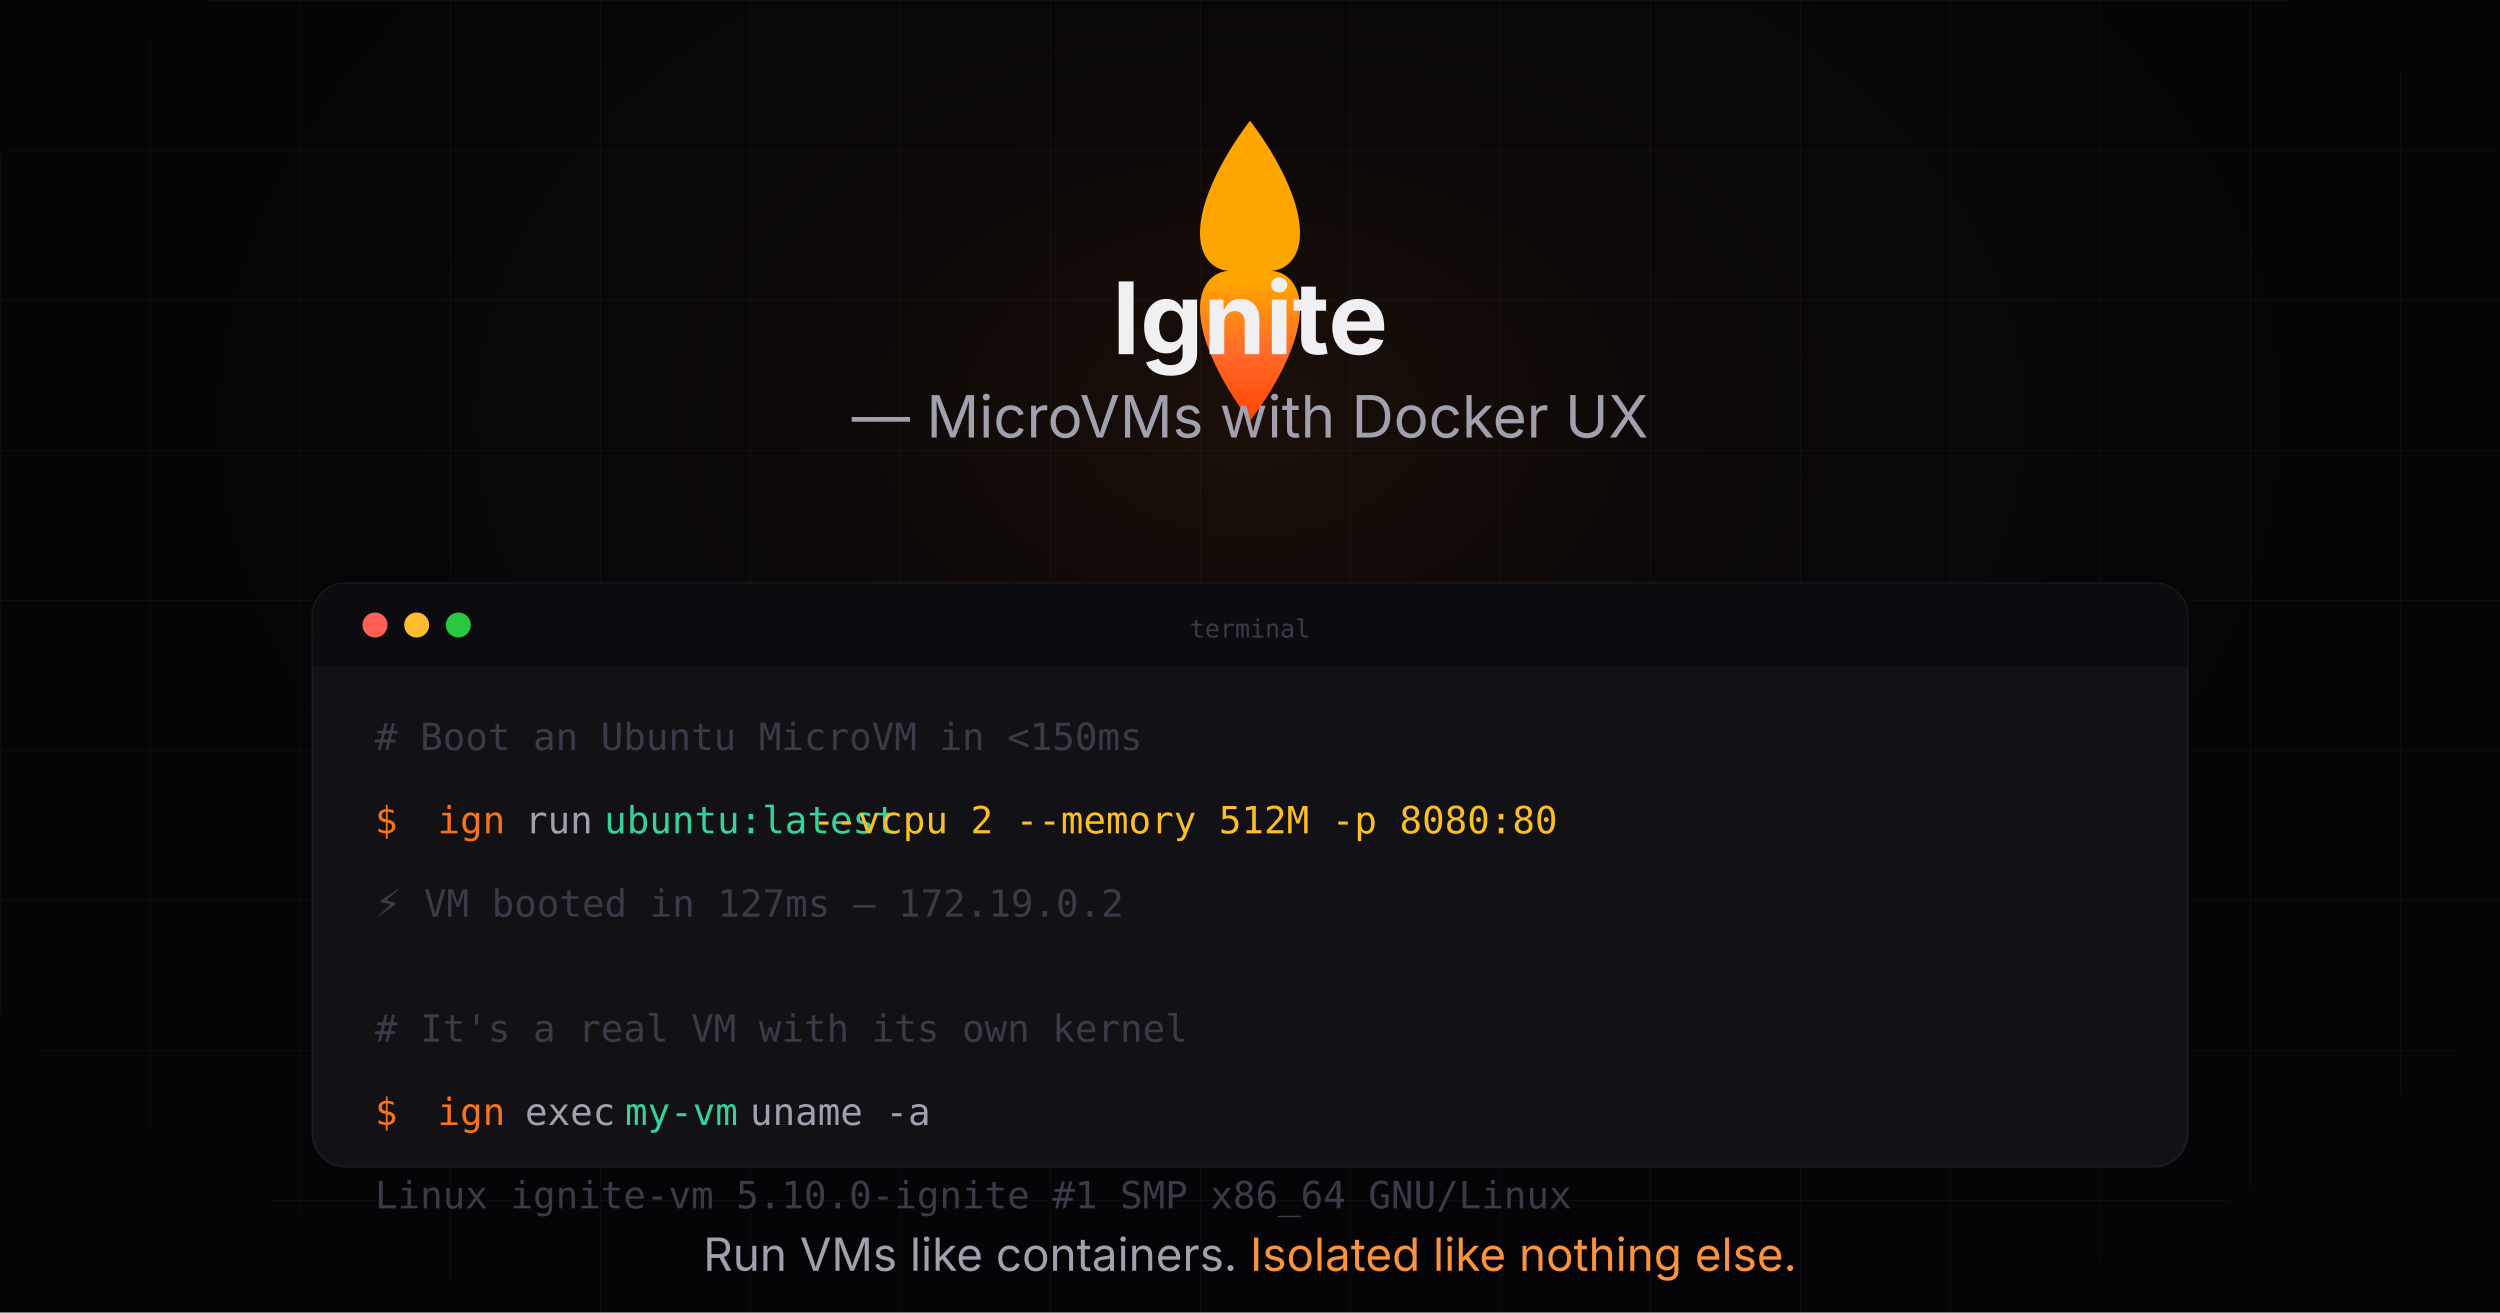
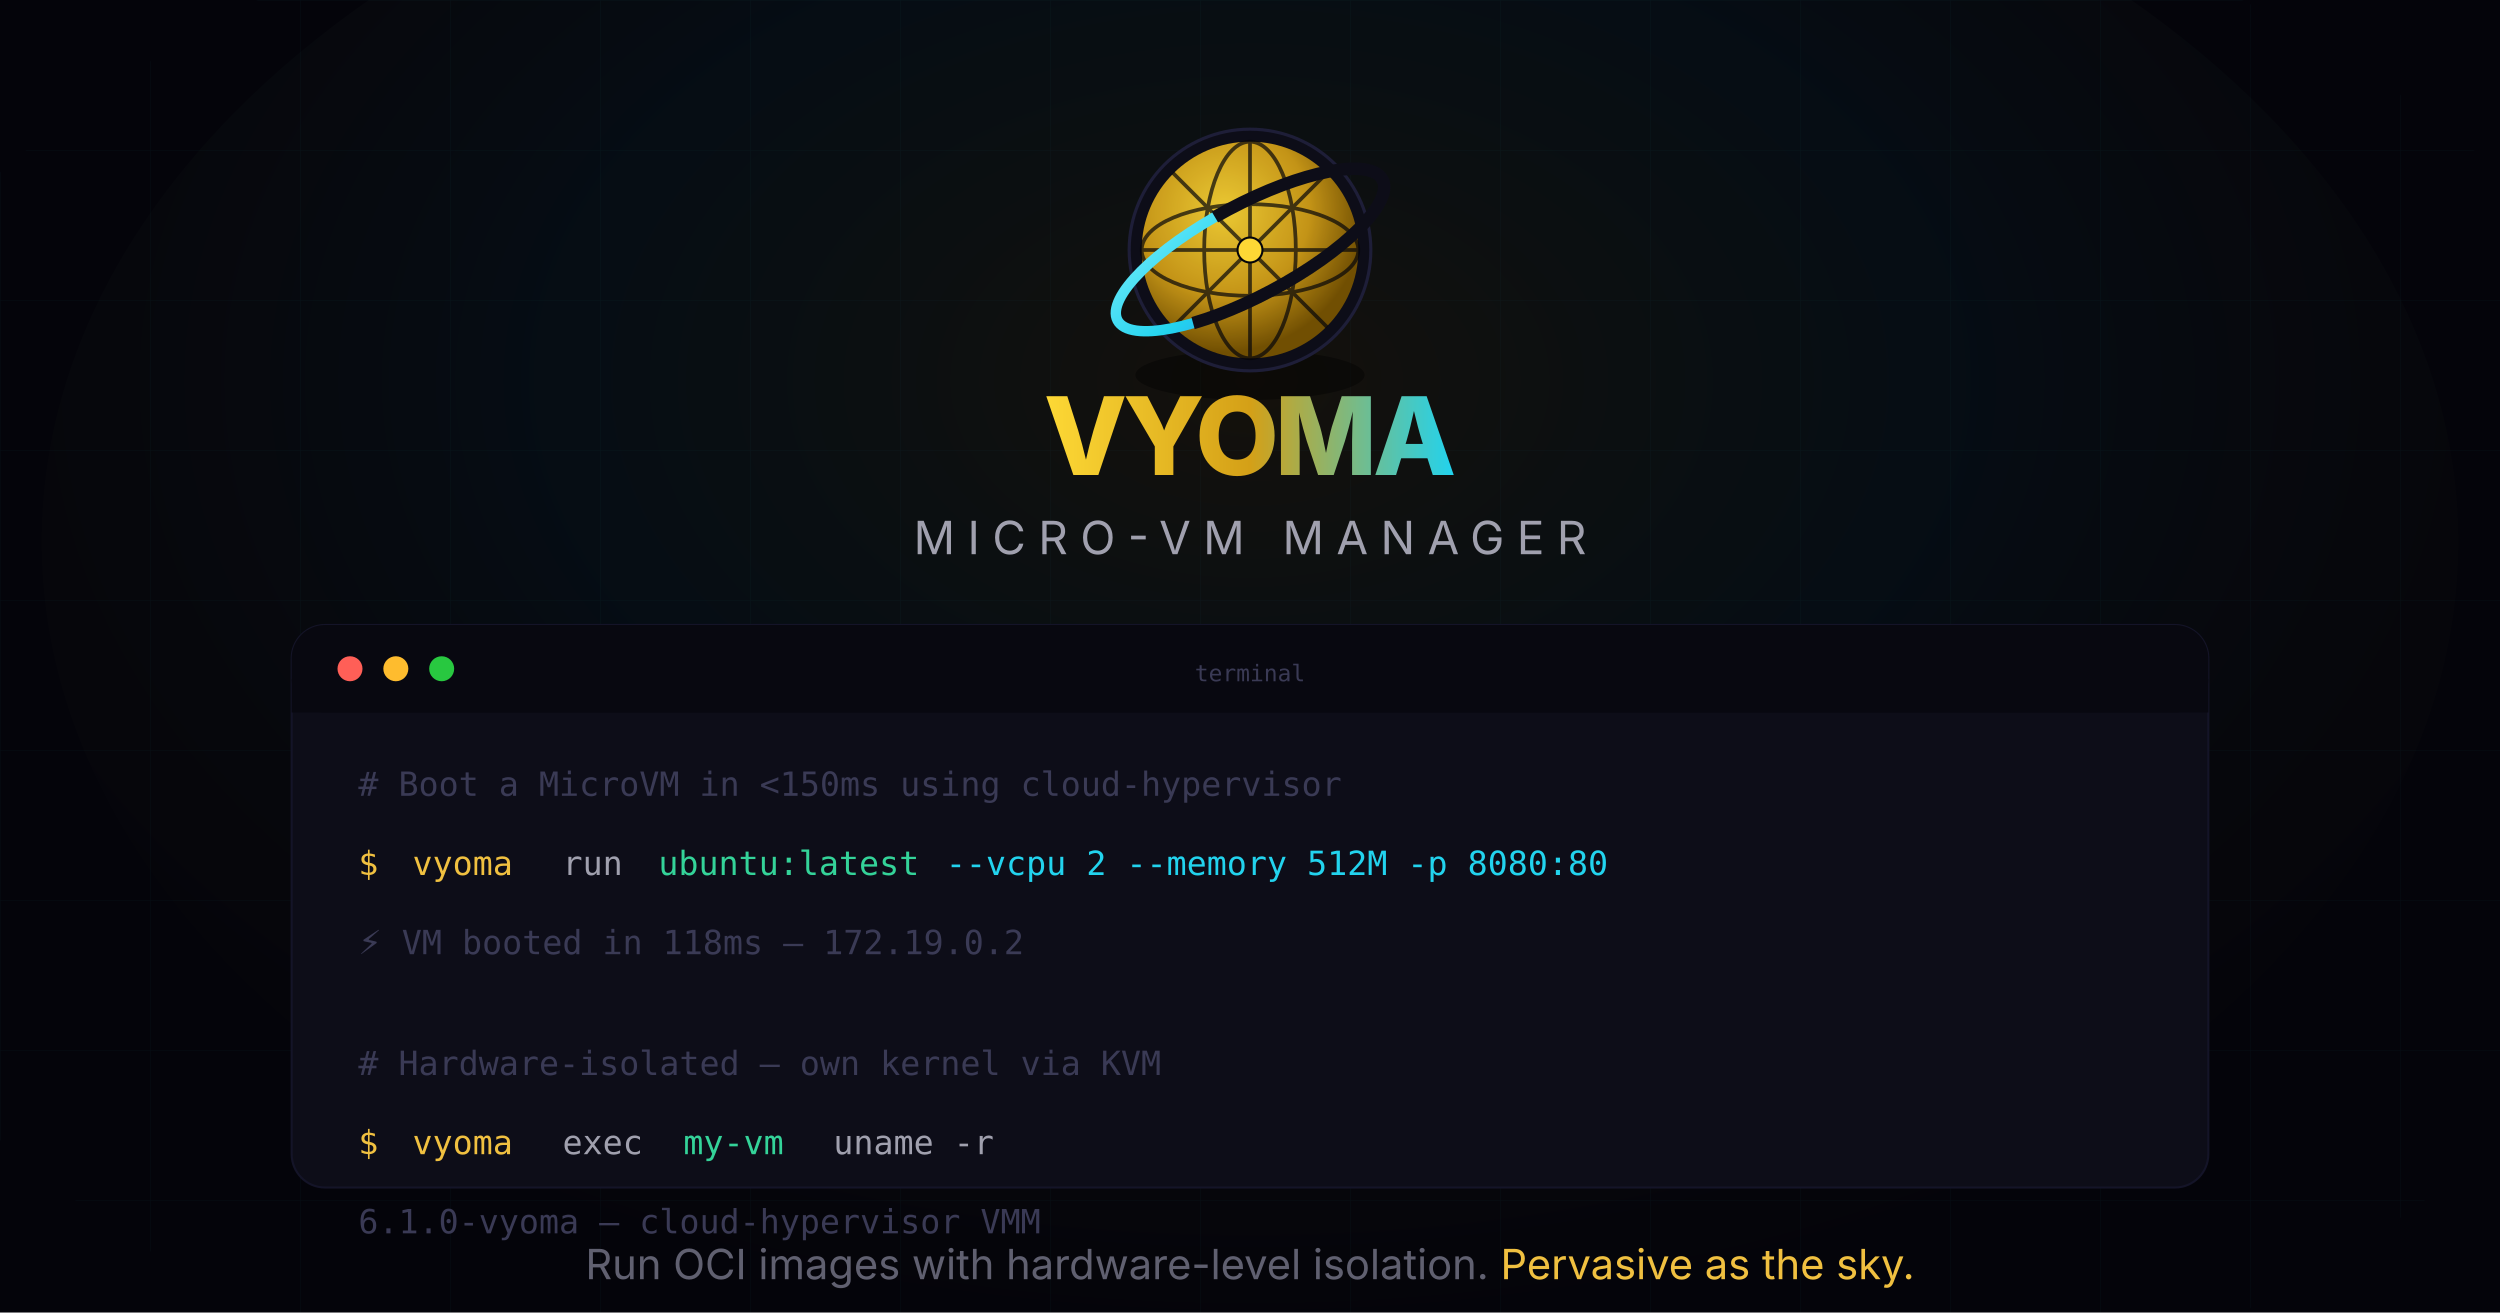
<svg xmlns="http://www.w3.org/2000/svg" width="1200" height="630" viewBox="0 0 1200 630">
  <defs>
-     <linearGradient id="fl" x1="32" y1="60" x2="32" y2="4" gradientUnits="userSpaceOnUse">
-       <stop stop-color="#FF4500" />
-       <stop offset=".5" stop-color="#FF6B2B" />
-       <stop offset="1" stop-color="#FFA500" />
+     <linearGradient id="goldGrad" x1="0%" y1="0%" x2="100%" y2="100%">
+       <stop offset="0%" stop-color="#fdd835" />
+       <stop offset="60%" stop-color="#d4a017" />
+       <stop offset="100%" stop-color="#a07800" />
    </linearGradient>
-     <linearGradient id="titleGrad" x1="0" y1="0" x2="1" y2="0">
-       <stop offset="0%" stop-color="#fb923c" />
-       <stop offset="100%" stop-color="#f97316" />
+     <linearGradient id="orbitGrad" x1="0%" y1="0%" x2="100%" y2="100%">
+       <stop offset="0%" stop-color="#67e8f9" />
+       <stop offset="50%" stop-color="#22d3ee" />
+       <stop offset="100%" stop-color="#3b82f6" />
    </linearGradient>
+     <linearGradient id="titleGrad" x1="0%" y1="0%" x2="100%" y2="0%">
+       <stop offset="0%" stop-color="#fdd835" />
+       <stop offset="50%" stop-color="#d4a017" />
+       <stop offset="100%" stop-color="#22d3ee" />
+     </linearGradient>
+     <radialGradient id="bgGlow" cx="50%" cy="40%" r="60%">
+       <stop offset="0%" stop-color="#d4a017" stop-opacity="0.08" />
+       <stop offset="50%" stop-color="#22d3ee" stop-opacity="0.04" />
+       <stop offset="100%" stop-color="#d4a017" stop-opacity="0" />
+     </radialGradient>
+     <radialGradient id="sphereGrad" cx="38%" cy="32%" r="65%">
+       <stop offset="0%" stop-color="#fdd835" />
+       <stop offset="60%" stop-color="#d4a017" />
+       <stop offset="100%" stop-color="#7a5500" />
+     </radialGradient>
    <clipPath id="gridMask">
-       <ellipse cx="600" cy="280" rx="700" ry="400" />
+       <ellipse cx="600" cy="315" rx="720" ry="420" />
    </clipPath>
  </defs>
-   <rect width="1200" height="630" fill="#050507" />
-   <g clip-path="url(#gridMask)" opacity="0.4">
+   <rect width="1200" height="630" fill="#04040a" />
+   <g clip-path="url(#gridMask)" opacity="0.25">
    <pattern id="grid" width="72" height="72" patternUnits="userSpaceOnUse">
-       <path d="M 72 0 L 0 0 0 72" fill="none" stroke="#ffffff" stroke-width="0.5" opacity="0.15" />
+       <path d="M 72 0 L 0 0 0 72" fill="none" stroke="#22d3ee" stroke-width="0.4" opacity="0.2" />
    </pattern>
    <rect width="1200" height="630" fill="url(#grid)" />
  </g>
-   <ellipse cx="600" cy="200" rx="500" ry="350" fill="url(#glow)" opacity="0.6" />
-   <defs>
-     <radialGradient id="glow" cx="50%" cy="50%" r="50%">
-       <stop offset="0%" stop-color="#f97316" stop-opacity="0.15" />
-       <stop offset="40%" stop-color="#f97316" stop-opacity="0.05" />
-       <stop offset="100%" stop-color="#f97316" stop-opacity="0" />
-     </radialGradient>
-   </defs>
-   <g transform="translate(600, 140)">
-     <path d="M0 -60 C0 -60 -20 -35 -20 -15 C-20 -5 -14.2 0 -8 0 C-14.2 0 -20 5 -20 15 C-20 35 0 60 0 60 C0 60 20 35 20 15 C20 5 14.2 0 8 0 C14.2 0 20 -5 20 -15 C20 -35 0 -60 0 -60 Z M0 40 C-8 40 -12 25 -12 15 C-12 10 -10.4 6 -8 6 C-10.4 6 -12 10 -12 15 C-12 25 -8 40 0 40 Z" fill="url(#fl)" transform="translate(0, -10) scale(1.2)" />
-     <text x="0" y="30" text-anchor="middle" font-family="Inter, system-ui, sans-serif" font-size="48" font-weight="700" fill="#f0f0f2">Ignite</text>
-     <text x="0" y="70" text-anchor="middle" font-family="Inter, system-ui, sans-serif" font-size="28" font-weight="400" fill="#a0a0ae">— MicroVMs with Docker UX</text>
+   <ellipse cx="600" cy="260" rx="580" ry="380" fill="url(#bgGlow)" />
+   <g transform="translate(600, 120)">
+     <ellipse cx="0" cy="60" rx="55" ry="12" fill="#000" opacity="0.4" />
+     <circle cx="0" cy="0" r="58" fill="#0d0d18" stroke="#1e1e38" stroke-width="1.5" />
+     <circle cx="0" cy="0" r="52" fill="url(#sphereGrad)" opacity="0.92" />
+     <g stroke="#04040a" stroke-width="1.8" fill="none" opacity="0.7">
+       <line x1="0" y1="-52" x2="0" y2="52" />
+       <line x1="-52" y1="0" x2="52" y2="0" />
+       <line x1="-37" y1="-37" x2="37" y2="37" />
+       <line x1="37" y1="-37" x2="-37" y2="37" />
+       <ellipse cx="0" cy="0" rx="52" ry="22" />
+       <ellipse cx="0" cy="0" rx="22" ry="52" />
+     </g>
+     <circle cx="0" cy="0" r="6" fill="#fdd835" stroke="#04040a" stroke-width="1" />
+     <ellipse cx="0" cy="0" rx="72" ry="22" fill="none" stroke="url(#orbitGrad)" stroke-width="5" transform="rotate(-28)" stroke-linecap="round" />
+     <ellipse cx="0" cy="0" rx="72" ry="22" fill="none" stroke="#0d0d18" stroke-width="6" transform="rotate(-28)" stroke-dasharray="120 110" />
  </g>
-   <g transform="translate(150, 280)">
-     <rect width="900" height="280" rx="16" fill="#111116" stroke="#1a1a22" stroke-width="1" />
-     <rect width="900" height="40" rx="16" fill="#0c0c10" />
-     <rect y="24" width="900" height="16" fill="#0c0c10" />
-     <circle cx="30" cy="20" r="6" fill="#ff5f57" />
-     <circle cx="50" cy="20" r="6" fill="#febc2e" />
-     <circle cx="70" cy="20" r="6" fill="#28c840" />
-     <text x="450" y="26" text-anchor="middle" font-family="'JetBrains Mono', monospace" font-size="12" fill="#3a3a48">terminal</text>
-     <g transform="translate(30, 80)" font-family="'JetBrains Mono', monospace" font-size="18" line-height="2.2">
-       <text x="0" y="0" fill="#3a3a48"># Boot an Ubuntu MicroVM in &lt;150ms</text>
-       <text x="0" y="40" fill="#f97316">$ </text>
-       <text x="30" y="40" fill="#f97316">ign</text>
-       <text x="72" y="40" fill="#a0a0ae"> run</text>
-       <text x="110" y="40" fill="#34d399">ubuntu:latest</text>
-       <text x="210" y="40" fill="#fbbf24">--vcpu 2 --memory 512M -p 8080:80</text>
-       <text x="0" y="80" fill="#3a3a48">⚡ VM booted in 127ms — 172.19.0.2</text>
-       <text x="0" y="140" fill="#3a3a48"># It's a real VM with its own kernel</text>
-       <text x="0" y="180" fill="#f97316">$ </text>
-       <text x="30" y="180" fill="#f97316">ign</text>
-       <text x="72" y="180" fill="#a0a0ae"> exec</text>
-       <text x="120" y="180" fill="#34d399">my-vm</text>
-       <text x="180" y="180" fill="#a0a0ae"> uname -a</text>
-       <text x="0" y="220" fill="#3a3a48">Linux ignite-vm 5.10.0-ignite #1 SMP x86_64 GNU/Linux</text>
+   <text x="600" y="228" text-anchor="middle" font-family="Inter, system-ui, sans-serif" font-size="52" font-weight="800" letter-spacing="-2" fill="url(#titleGrad)">VYOMA</text>
+   <text x="600" y="266" text-anchor="middle" font-family="Inter, system-ui, sans-serif" font-size="22" font-weight="400" letter-spacing="6" fill="#a0a0ae">MICRO-VM MANAGER</text>
+   <g transform="translate(140, 300)">
+     <rect width="920" height="270" rx="16" fill="#0d0d18" stroke="#141428" stroke-width="1" />
+     <rect width="920" height="42" rx="16" fill="#080810" />
+     <rect y="26" width="920" height="16" fill="#080810" />
+     <circle cx="28" cy="21" r="6" fill="#ff5f57" />
+     <circle cx="50" cy="21" r="6" fill="#febc2e" />
+     <circle cx="72" cy="21" r="6" fill="#28c840" />
+     <text x="460" y="27" text-anchor="middle" font-family="JetBrains Mono, monospace" font-size="11" fill="#3a3a55">terminal</text>
+     <g transform="translate(32, 82)" font-family="JetBrains Mono, monospace" font-size="16">
+       <text x="0" y="0" fill="#3a3a55"># Boot a MicroVM in &lt;150ms using cloud-hypervisor</text>
+       <text x="0" y="38" fill="#f0c040">$ </text>
+       <text x="26" y="38" fill="#f0c040">vyoma</text>
+       <text x="98" y="38" fill="#a0a0ae"> run </text>
+       <text x="144" y="38" fill="#34d399">ubuntu:latest</text>
+       <text x="282" y="38" fill="#22d3ee">--vcpu 2 --memory 512M -p 8080:80</text>
+       <text x="0" y="76" fill="#3a3a55">⚡ VM booted in 118ms — 172.19.0.2</text>
+       <text x="0" y="134" fill="#3a3a55"># Hardware-isolated — own kernel via KVM</text>
+       <text x="0" y="172" fill="#f0c040">$ </text>
+       <text x="26" y="172" fill="#f0c040">vyoma</text>
+       <text x="98" y="172" fill="#a0a0ae"> exec </text>
+       <text x="156" y="172" fill="#34d399">my-vm</text>
+       <text x="228" y="172" fill="#a0a0ae"> uname -r</text>
+       <text x="0" y="210" fill="#3a3a55">6.1.0-vyoma — cloud-hypervisor VMM</text>
    </g>
  </g>
-   <text x="600" y="610" text-anchor="middle" font-family="Inter, system-ui, sans-serif" font-size="22" fill="#a0a0ae">Run VMs like containers. <tspan fill="#fb923c">Isolated like nothing else.</tspan>
+   <text x="600" y="614" text-anchor="middle" font-family="Inter, system-ui, sans-serif" font-size="20" fill="#606070">
+     Run OCI images with hardware-level isolation.
+     <tspan fill="#f0c040"> Pervasive as the sky.</tspan>
  </text>
</svg>
